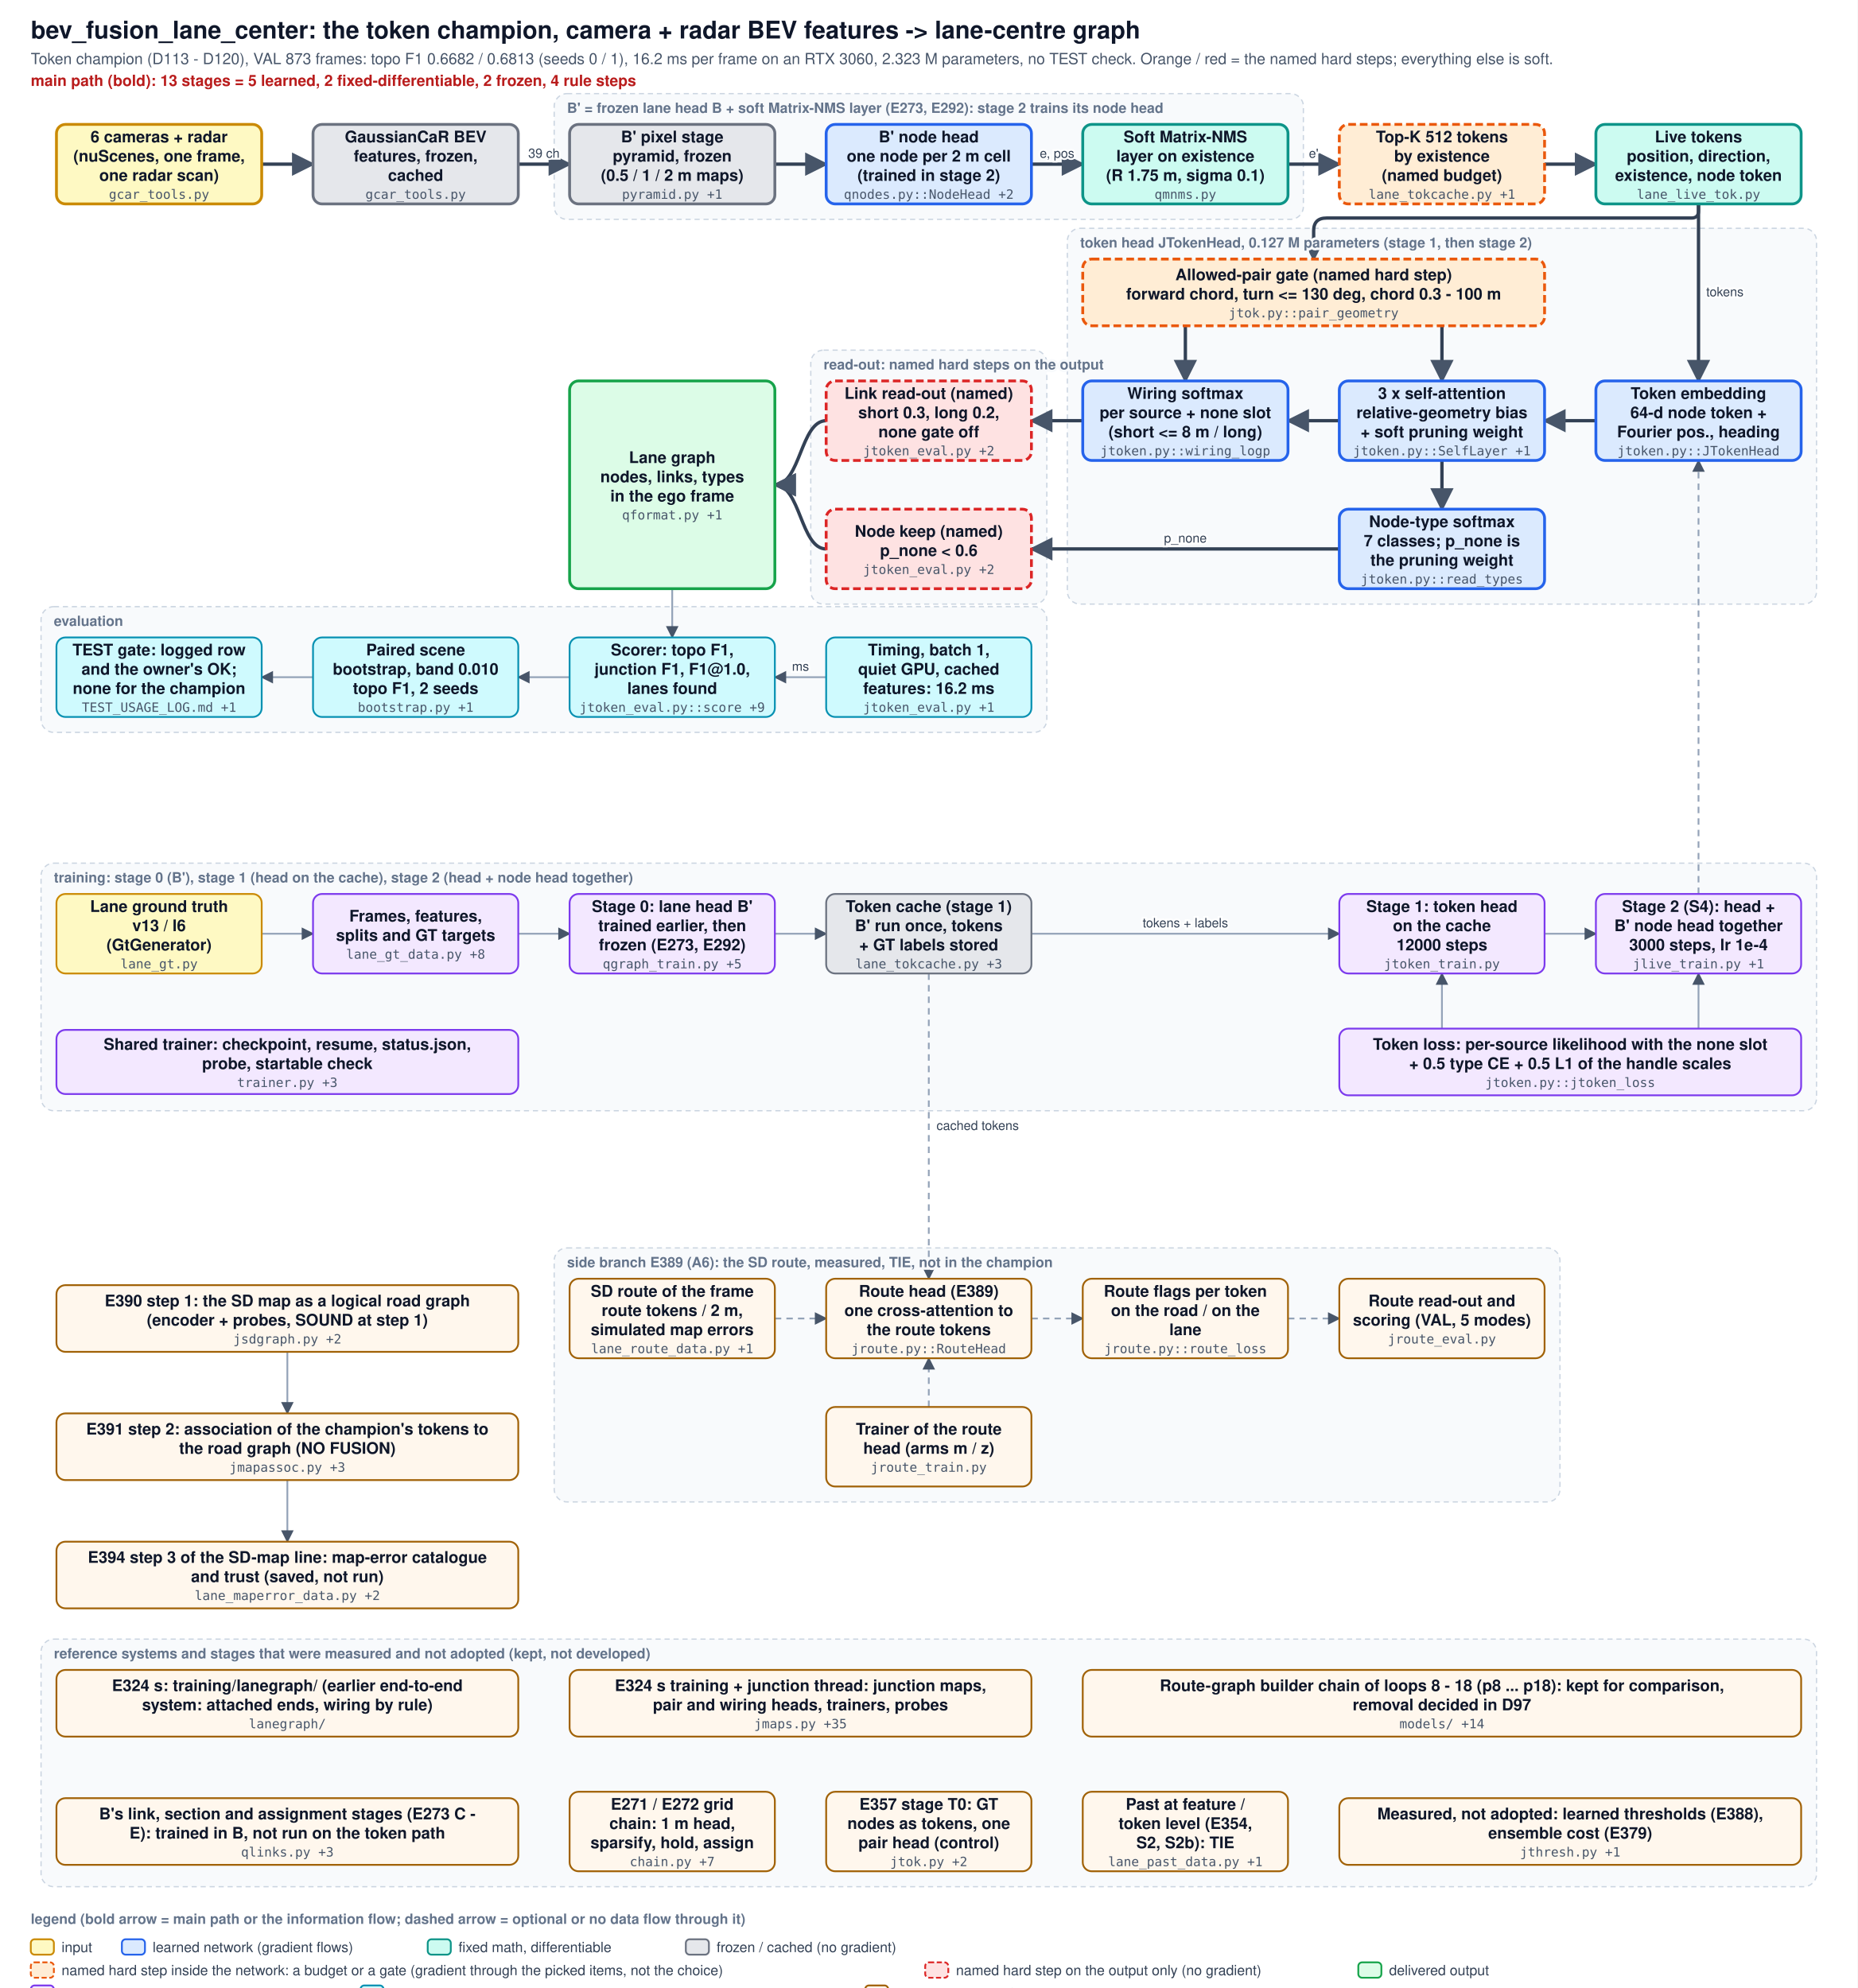
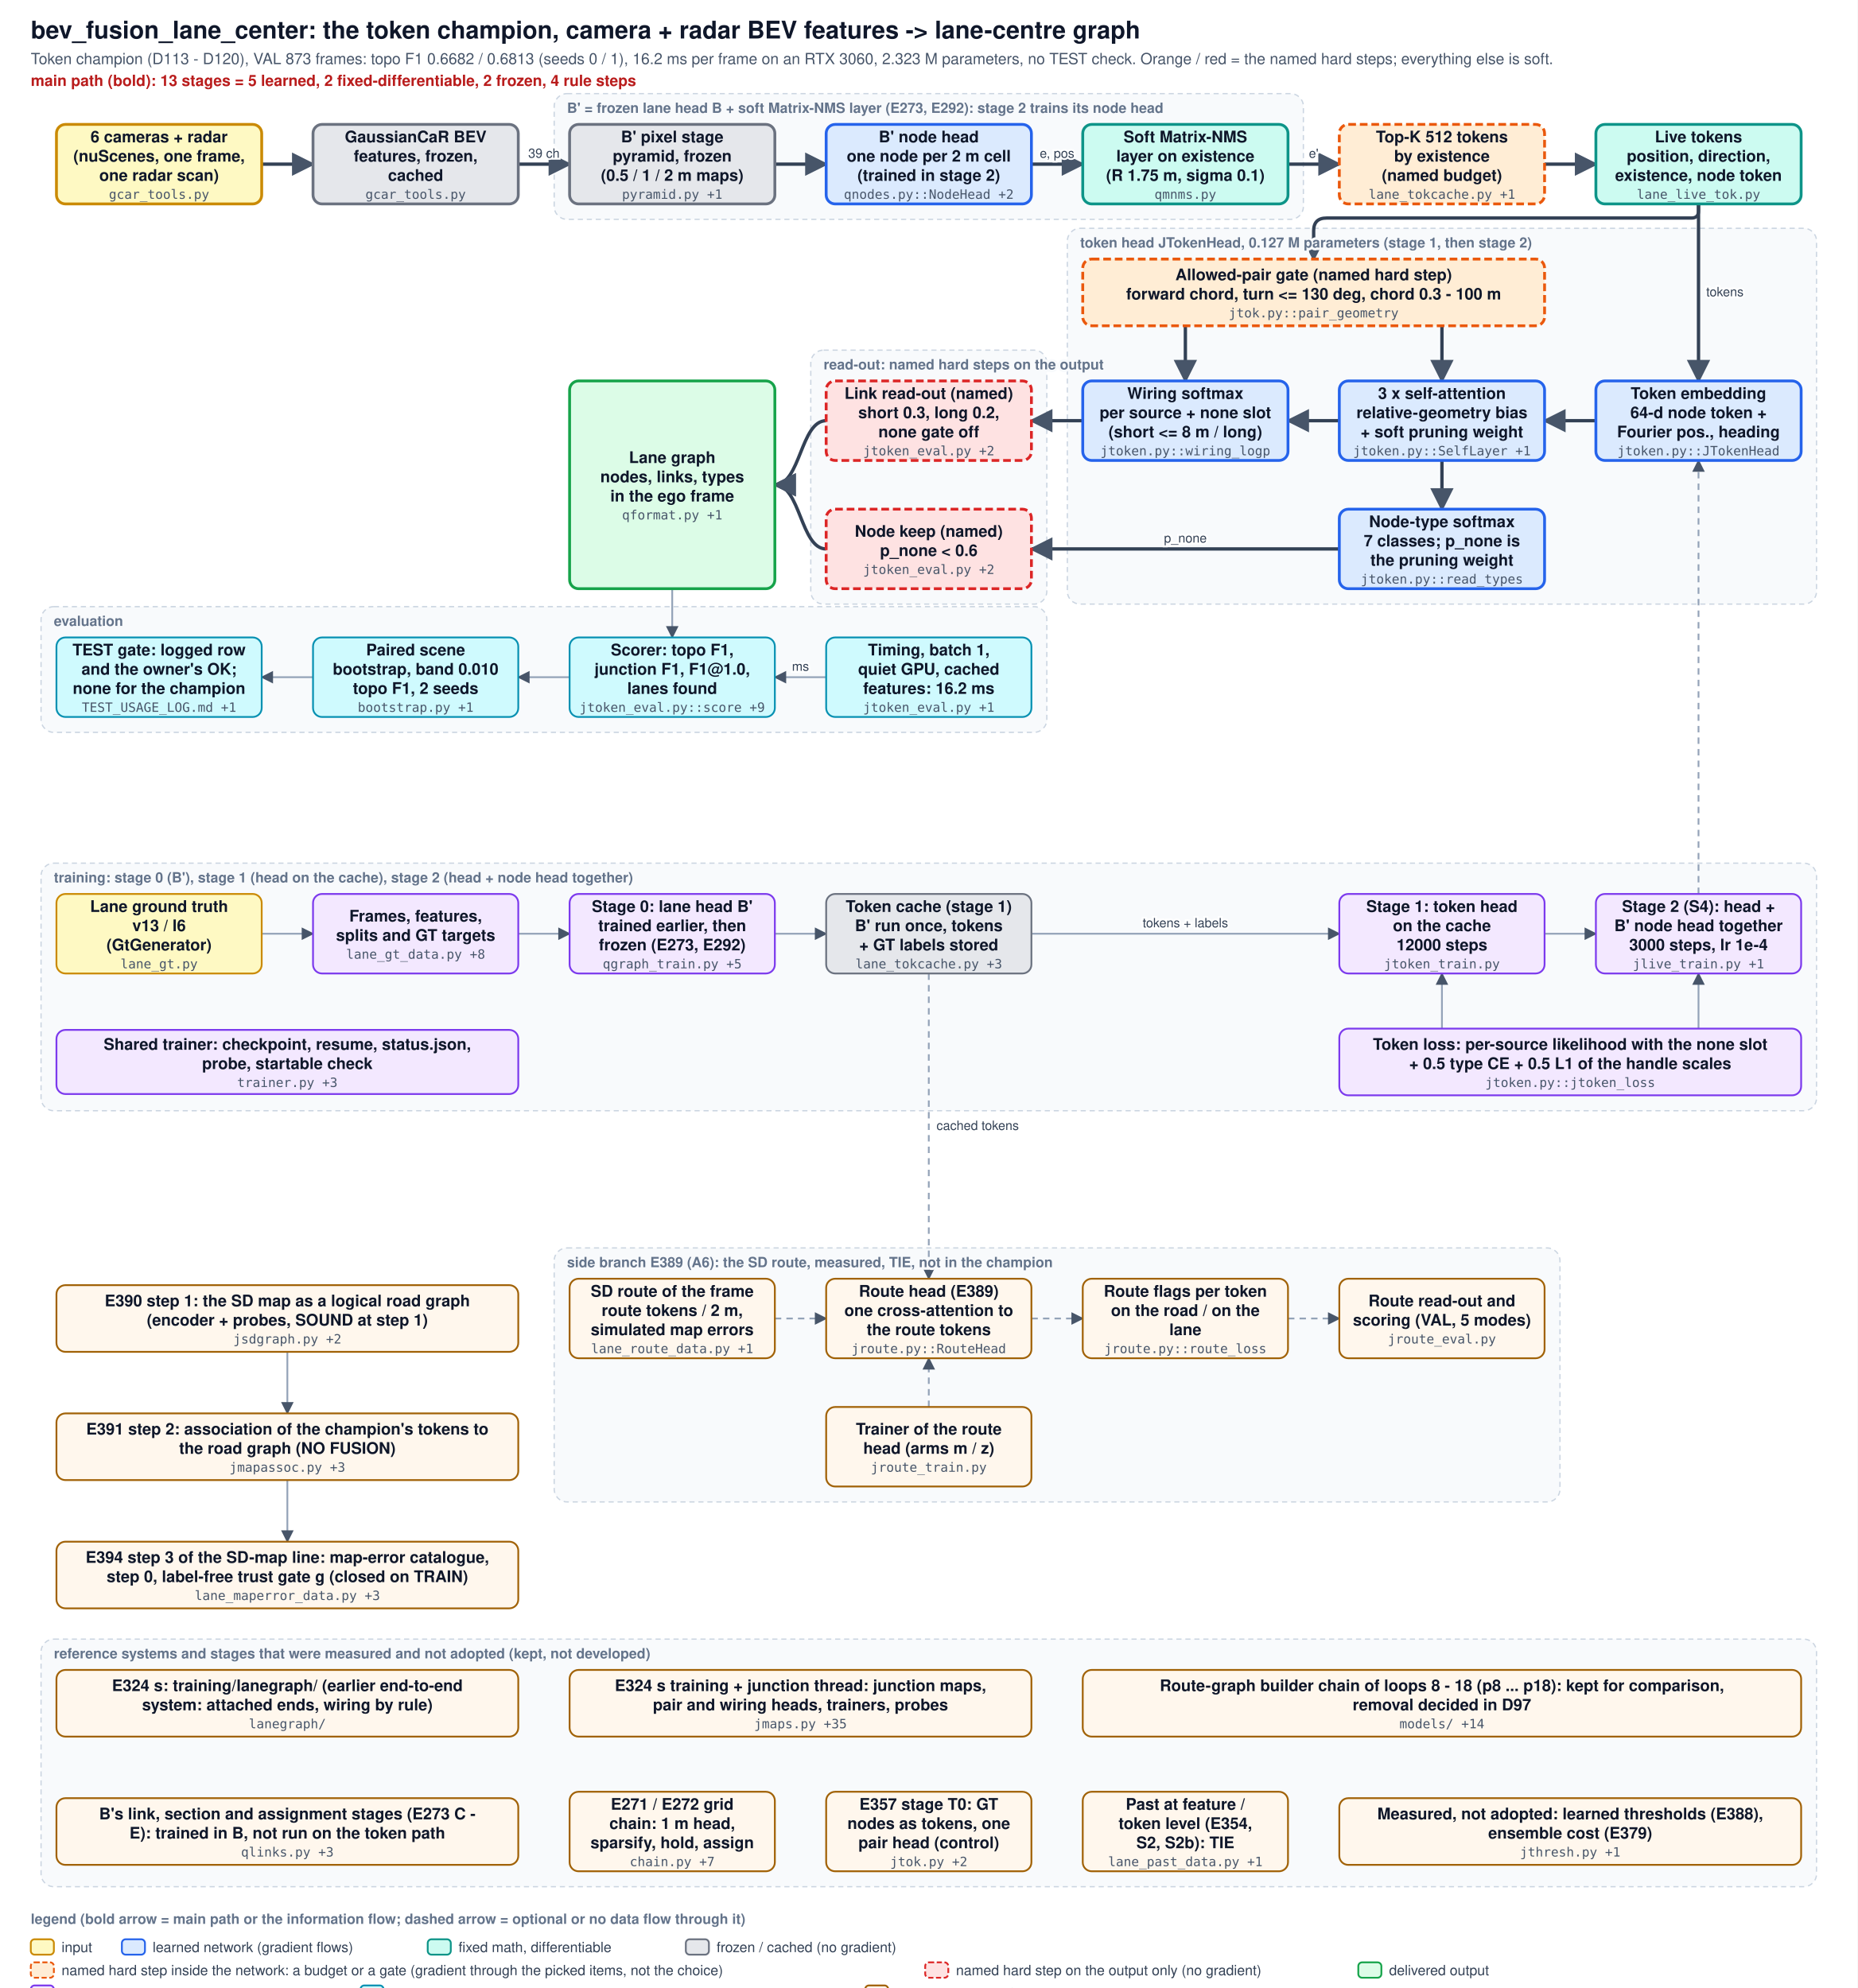
<svg xmlns="http://www.w3.org/2000/svg" viewBox="0 0 1448 1550" width="1448" height="1550" font-family="Segoe UI, Helvetica, Arial, sans-serif">
  <defs>
    <marker id="ah" viewBox="0 0 10 10" refX="9" refY="5" markerWidth="7" markerHeight="7" orient="auto-start-reverse">
      <path d="M0,0 L10,5 L0,10 z" fill="#475569" />
    </marker>
  </defs>
  <rect width="1448" height="1550" fill="#ffffff" />
  <text x="24" y="30" font-size="19" font-weight="700" fill="#0f172a">bev_fusion_lane_center: the token champion, camera + radar BEV features -&gt; lane-centre graph</text>
  <text x="24" y="50" font-size="12" fill="#475569">Token champion (D113 - D120), VAL 873 frames: topo F1 0.6682 / 0.6813 (seeds 0 / 1), 16.2 ms per frame on an RTX 3060, 2.323 M parameters, no TEST check. Orange / red = the named hard steps; everything else is soft.</text>
  <text x="24" y="67" font-size="12" font-weight="600" fill="#b91c1c">main path (bold): 13 stages = 5 learned, 2 fixed-differentiable, 2 frozen, 4 rule steps</text>
  <rect x="432.0" y="73.0" width="584.0" height="98.0" rx="10" fill="#f8fafc" stroke="#cbd5e1" stroke-dasharray="4 3" />
  <rect x="832.0" y="178.0" width="584.0" height="293.0" rx="10" fill="#f8fafc" stroke="#cbd5e1" stroke-dasharray="4 3" />
  <rect x="632.0" y="273.0" width="184.0" height="198.0" rx="10" fill="#f8fafc" stroke="#cbd5e1" stroke-dasharray="4 3" />
  <rect x="32.0" y="473.0" width="784.0" height="98.0" rx="10" fill="#f8fafc" stroke="#cbd5e1" stroke-dasharray="4 3" />
  <rect x="32.0" y="673.0" width="1384.0" height="193.0" rx="10" fill="#f8fafc" stroke="#cbd5e1" stroke-dasharray="4 3" />
  <rect x="432.0" y="973.0" width="784.0" height="198.0" rx="10" fill="#f8fafc" stroke="#cbd5e1" stroke-dasharray="4 3" />
  <rect x="32.0" y="1278.0" width="1384.0" height="193.0" rx="10" fill="#f8fafc" stroke="#cbd5e1" stroke-dasharray="4 3" />
  <path d="M204.0,128.0 C224.0,128.0 224.0,128.0 244.0,128.0" fill="none" stroke="#334155" stroke-width="2.6" marker-end="url(#ah)" />
  <path d="M404.0,128.0 C424.0,128.0 424.0,128.0 444.0,128.0" fill="none" stroke="#334155" stroke-width="2.6" marker-end="url(#ah)" />
  <path d="M604.0,128.0 C624.0,128.0 624.0,128.0 644.0,128.0" fill="none" stroke="#334155" stroke-width="2.6" marker-end="url(#ah)" />
  <path d="M804.0,128.0 C824.0,128.0 824.0,128.0 844.0,128.0" fill="none" stroke="#334155" stroke-width="2.6" marker-end="url(#ah)" />
  <path d="M1004.0,128.0 C1024.0,128.0 1024.0,128.0 1044.0,128.0" fill="none" stroke="#334155" stroke-width="2.6" marker-end="url(#ah)" />
  <path d="M1204.0,128.0 C1224.0,128.0 1224.0,128.0 1244.0,128.0" fill="none" stroke="#334155" stroke-width="2.6" marker-end="url(#ah)" />
  <path d="M1324.0,159.0 C1324.0,228.0 1324.0,228.0 1324.0,297.0" fill="none" stroke="#334155" stroke-width="2.6" marker-end="url(#ah)" />
  <path d="M1324.0,159.0 L1324.0,164.5 Q1324.0,170.0 1318.5,170.0 L1034.0,170.0 Q1024.0,170.0 1024.0,180.0 L1024.0,202.0" fill="none" stroke="#334155" stroke-width="2.6" marker-end="url(#ah)" />
  <path d="M1244.0,328.0 C1224.0,328.0 1224.0,328.0 1204.0,328.0" fill="none" stroke="#334155" stroke-width="2.6" marker-end="url(#ah)" />
  <path d="M1124.0,254.0 C1124.0,275.5 1124.0,275.5 1124.0,297.0" fill="none" stroke="#334155" stroke-width="2.6" marker-end="url(#ah)" />
  <path d="M924.0,254.0 C924.0,275.5 924.0,275.5 924.0,297.0" fill="none" stroke="#334155" stroke-width="2.6" marker-end="url(#ah)" />
  <path d="M1044.0,328.0 C1024.0,328.0 1024.0,328.0 1004.0,328.0" fill="none" stroke="#334155" stroke-width="2.6" marker-end="url(#ah)" />
  <path d="M1124.0,359.0 C1124.0,378.0 1124.0,378.0 1124.0,397.0" fill="none" stroke="#334155" stroke-width="2.6" marker-end="url(#ah)" />
  <path d="M844.0,328.0 C824.0,328.0 824.0,328.0 804.0,328.0" fill="none" stroke="#334155" stroke-width="2.6" marker-end="url(#ah)" />
  <path d="M1044.0,428.0 C924.0,428.0 924.0,428.0 804.0,428.0" fill="none" stroke="#334155" stroke-width="2.6" marker-end="url(#ah)" />
  <path d="M644.0,328.0 C624.0,328.0 624.0,378.0 604.0,378.0" fill="none" stroke="#334155" stroke-width="2.6" marker-end="url(#ah)" />
  <path d="M644.0,428.0 C624.0,428.0 624.0,378.0 604.0,378.0" fill="none" stroke="#334155" stroke-width="2.6" marker-end="url(#ah)" />
  <path d="M524.0,459.0 C524.0,478.0 524.0,478.0 524.0,497.0" fill="none" stroke="#94a3b8" stroke-width="1.4" marker-end="url(#ah)" />
  <path d="M444.0,528.0 C424.0,528.0 424.0,528.0 404.0,528.0" fill="none" stroke="#94a3b8" stroke-width="1.4" marker-end="url(#ah)" />
  <path d="M244.0,528.0 C224.0,528.0 224.0,528.0 204.0,528.0" fill="none" stroke="#94a3b8" stroke-width="1.4" marker-end="url(#ah)" />
  <path d="M644.0,528.0 C624.0,528.0 624.0,528.0 604.0,528.0" fill="none" stroke="#94a3b8" stroke-width="1.4" marker-end="url(#ah)" />
  <path d="M204.0,728.0 C224.0,728.0 224.0,728.0 244.0,728.0" fill="none" stroke="#94a3b8" stroke-width="1.4" marker-end="url(#ah)" />
  <path d="M404.0,728.0 C424.0,728.0 424.0,728.0 444.0,728.0" fill="none" stroke="#94a3b8" stroke-width="1.4" marker-end="url(#ah)" />
  <path d="M604.0,728.0 C624.0,728.0 624.0,728.0 644.0,728.0" fill="none" stroke="#94a3b8" stroke-width="1.4" marker-end="url(#ah)" />
  <path d="M804.0,728.0 C924.0,728.0 924.0,728.0 1044.0,728.0" fill="none" stroke="#94a3b8" stroke-width="1.4" marker-end="url(#ah)" />
  <path d="M1204.0,728.0 C1224.0,728.0 1224.0,728.0 1244.0,728.0" fill="none" stroke="#94a3b8" stroke-width="1.4" marker-end="url(#ah)" />
  <path d="M1124.0,802.0 C1124.0,780.5 1124.0,780.5 1124.0,759.0" fill="none" stroke="#94a3b8" stroke-width="1.4" marker-end="url(#ah)" />
  <path d="M1324.0,802.0 C1324.0,780.5 1324.0,780.5 1324.0,759.0" fill="none" stroke="#94a3b8" stroke-width="1.4" marker-end="url(#ah)" />
  <path d="M1324.0,697.0 C1324.0,528.0 1324.0,528.0 1324.0,359.0" fill="none" stroke="#94a3b8" stroke-width="1.4" stroke-dasharray="5 4" marker-end="url(#ah)" />
  <path d="M724.0,759.0 C724.0,878.0 724.0,878.0 724.0,997.0" fill="none" stroke="#94a3b8" stroke-width="1.4" stroke-dasharray="5 4" marker-end="url(#ah)" />
  <path d="M604.0,1028.0 C624.0,1028.0 624.0,1028.0 644.0,1028.0" fill="none" stroke="#94a3b8" stroke-width="1.4" stroke-dasharray="5 4" marker-end="url(#ah)" />
  <path d="M804.0,1028.0 C824.0,1028.0 824.0,1028.0 844.0,1028.0" fill="none" stroke="#94a3b8" stroke-width="1.4" stroke-dasharray="5 4" marker-end="url(#ah)" />
  <path d="M1004.0,1028.0 C1024.0,1028.0 1024.0,1028.0 1044.0,1028.0" fill="none" stroke="#94a3b8" stroke-width="1.4" stroke-dasharray="5 4" marker-end="url(#ah)" />
  <path d="M724.0,1097.0 C724.0,1078.0 724.0,1078.0 724.0,1059.0" fill="none" stroke="#94a3b8" stroke-width="1.4" stroke-dasharray="5 4" marker-end="url(#ah)" />
  <path d="M224.0,1054.0 C224.0,1078.0 224.0,1078.0 224.0,1102.0" fill="none" stroke="#94a3b8" stroke-width="1.4" marker-end="url(#ah)" />
  <path d="M224.0,1154.0 C224.0,1178.0 224.0,1178.0 224.0,1202.0" fill="none" stroke="#94a3b8" stroke-width="1.4" marker-end="url(#ah)" />
  <g>
    <rect x="44" y="97.0" width="160" height="62" rx="7" fill="#fef9c3" stroke="#ca8a04" stroke-width="2.2" />
    <text x="124.0" y="111.0" font-size="12.5" font-weight="600" text-anchor="middle" fill="#0f172a">6 cameras + radar</text>
    <text x="124.0" y="126.0" font-size="12.5" font-weight="600" text-anchor="middle" fill="#0f172a">(nuScenes, one frame,</text>
    <text x="124.0" y="141.0" font-size="12.5" font-weight="600" text-anchor="middle" fill="#0f172a">one radar scan)</text>
    <text x="124.0" y="155.0" font-size="10" text-anchor="middle" fill="#475569" font-family="Consolas, Menlo, monospace">gcar_tools.py</text>
  </g>
  <g>
    <rect x="244" y="97.0" width="160" height="62" rx="7" fill="#e5e7eb" stroke="#6b7280" stroke-width="2.2" />
    <text x="324.0" y="111.0" font-size="12.5" font-weight="600" text-anchor="middle" fill="#0f172a">GaussianCaR BEV</text>
    <text x="324.0" y="126.0" font-size="12.5" font-weight="600" text-anchor="middle" fill="#0f172a">features, frozen,</text>
    <text x="324.0" y="141.0" font-size="12.5" font-weight="600" text-anchor="middle" fill="#0f172a">cached</text>
    <text x="324.0" y="155.0" font-size="10" text-anchor="middle" fill="#475569" font-family="Consolas, Menlo, monospace">gcar_tools.py</text>
  </g>
  <g>
    <rect x="444" y="97.0" width="160" height="62" rx="7" fill="#e5e7eb" stroke="#6b7280" stroke-width="2.2" />
    <text x="524.0" y="111.0" font-size="12.5" font-weight="600" text-anchor="middle" fill="#0f172a">B' pixel stage</text>
    <text x="524.0" y="126.0" font-size="12.5" font-weight="600" text-anchor="middle" fill="#0f172a">pyramid, frozen</text>
    <text x="524.0" y="141.0" font-size="12.5" font-weight="600" text-anchor="middle" fill="#0f172a">(0.5 / 1 / 2 m maps)</text>
    <text x="524.0" y="155.0" font-size="10" text-anchor="middle" fill="#475569" font-family="Consolas, Menlo, monospace">pyramid.py +1</text>
  </g>
  <g>
    <rect x="644" y="97.0" width="160" height="62" rx="7" fill="#dbeafe" stroke="#2563eb" stroke-width="2.2" />
    <text x="724.0" y="111.0" font-size="12.5" font-weight="600" text-anchor="middle" fill="#0f172a">B' node head</text>
    <text x="724.0" y="126.0" font-size="12.5" font-weight="600" text-anchor="middle" fill="#0f172a">one node per 2 m cell</text>
    <text x="724.0" y="141.0" font-size="12.5" font-weight="600" text-anchor="middle" fill="#0f172a">(trained in stage 2)</text>
    <text x="724.0" y="155.0" font-size="10" text-anchor="middle" fill="#475569" font-family="Consolas, Menlo, monospace">qnodes.py::NodeHead +2</text>
  </g>
  <g>
    <rect x="844" y="97.0" width="160" height="62" rx="7" fill="#ccfbf1" stroke="#0d9488" stroke-width="2.2" />
    <text x="924.0" y="111.0" font-size="12.5" font-weight="600" text-anchor="middle" fill="#0f172a">Soft Matrix-NMS</text>
    <text x="924.0" y="126.0" font-size="12.5" font-weight="600" text-anchor="middle" fill="#0f172a">layer on existence</text>
    <text x="924.0" y="141.0" font-size="12.5" font-weight="600" text-anchor="middle" fill="#0f172a">(R 1.75 m, sigma 0.1)</text>
    <text x="924.0" y="155.0" font-size="10" text-anchor="middle" fill="#475569" font-family="Consolas, Menlo, monospace">qmnms.py</text>
  </g>
  <g>
    <rect x="1044" y="97.0" width="160" height="62" rx="7" fill="#ffedd5" stroke="#ea580c" stroke-width="2.2" stroke-dasharray="6 3" />
    <text x="1124.0" y="111.0" font-size="12.5" font-weight="600" text-anchor="middle" fill="#0f172a">Top-K 512 tokens</text>
    <text x="1124.0" y="126.0" font-size="12.5" font-weight="600" text-anchor="middle" fill="#0f172a">by existence</text>
    <text x="1124.0" y="141.0" font-size="12.5" font-weight="600" text-anchor="middle" fill="#0f172a">(named budget)</text>
    <text x="1124.0" y="155.0" font-size="10" text-anchor="middle" fill="#475569" font-family="Consolas, Menlo, monospace">lane_tokcache.py +1</text>
  </g>
  <g>
    <rect x="1244" y="97.0" width="160" height="62" rx="7" fill="#ccfbf1" stroke="#0d9488" stroke-width="2.2" />
    <text x="1324.0" y="111.0" font-size="12.5" font-weight="600" text-anchor="middle" fill="#0f172a">Live tokens</text>
    <text x="1324.0" y="126.0" font-size="12.5" font-weight="600" text-anchor="middle" fill="#0f172a">position, direction,</text>
    <text x="1324.0" y="141.0" font-size="12.5" font-weight="600" text-anchor="middle" fill="#0f172a">existence, node token</text>
    <text x="1324.0" y="155.0" font-size="10" text-anchor="middle" fill="#475569" font-family="Consolas, Menlo, monospace">lane_live_tok.py</text>
  </g>
  <g>
    <rect x="844" y="202.0" width="360" height="52" rx="7" fill="#ffedd5" stroke="#ea580c" stroke-width="2.2" stroke-dasharray="6 3" />
    <text x="1024.0" y="218.5" font-size="12.5" font-weight="600" text-anchor="middle" fill="#0f172a">Allowed-pair gate (named hard step)</text>
    <text x="1024.0" y="233.5" font-size="12.5" font-weight="600" text-anchor="middle" fill="#0f172a">forward chord, turn &lt;= 130 deg, chord 0.3 - 100 m</text>
    <text x="1024.0" y="247.5" font-size="10" text-anchor="middle" fill="#475569" font-family="Consolas, Menlo, monospace">jtok.py::pair_geometry</text>
  </g>
  <g>
    <rect x="1244" y="297.0" width="160" height="62" rx="7" fill="#dbeafe" stroke="#2563eb" stroke-width="2.2" />
    <text x="1324.0" y="311.0" font-size="12.5" font-weight="600" text-anchor="middle" fill="#0f172a">Token embedding</text>
    <text x="1324.0" y="326.0" font-size="12.5" font-weight="600" text-anchor="middle" fill="#0f172a">64-d node token +</text>
    <text x="1324.0" y="341.0" font-size="12.5" font-weight="600" text-anchor="middle" fill="#0f172a">Fourier pos., heading</text>
    <text x="1324.0" y="355.0" font-size="10" text-anchor="middle" fill="#475569" font-family="Consolas, Menlo, monospace">jtoken.py::JTokenHead</text>
  </g>
  <g>
    <rect x="1044" y="297.0" width="160" height="62" rx="7" fill="#dbeafe" stroke="#2563eb" stroke-width="2.2" />
    <text x="1124.0" y="311.0" font-size="12.5" font-weight="600" text-anchor="middle" fill="#0f172a">3 x self-attention</text>
    <text x="1124.0" y="326.0" font-size="12.5" font-weight="600" text-anchor="middle" fill="#0f172a">relative-geometry bias</text>
    <text x="1124.0" y="341.0" font-size="12.5" font-weight="600" text-anchor="middle" fill="#0f172a">+ soft pruning weight</text>
    <text x="1124.0" y="355.0" font-size="10" text-anchor="middle" fill="#475569" font-family="Consolas, Menlo, monospace">jtoken.py::SelfLayer +1</text>
  </g>
  <g>
    <rect x="844" y="297.0" width="160" height="62" rx="7" fill="#dbeafe" stroke="#2563eb" stroke-width="2.2" />
    <text x="924.0" y="311.0" font-size="12.5" font-weight="600" text-anchor="middle" fill="#0f172a">Wiring softmax</text>
    <text x="924.0" y="326.0" font-size="12.5" font-weight="600" text-anchor="middle" fill="#0f172a">per source + none slot</text>
    <text x="924.0" y="341.0" font-size="12.5" font-weight="600" text-anchor="middle" fill="#0f172a">(short &lt;= 8 m / long)</text>
    <text x="924.0" y="355.0" font-size="10" text-anchor="middle" fill="#475569" font-family="Consolas, Menlo, monospace">jtoken.py::wiring_logp</text>
  </g>
  <g>
    <rect x="1044" y="397.0" width="160" height="62" rx="7" fill="#dbeafe" stroke="#2563eb" stroke-width="2.2" />
    <text x="1124.0" y="411.0" font-size="12.5" font-weight="600" text-anchor="middle" fill="#0f172a">Node-type softmax</text>
    <text x="1124.0" y="426.0" font-size="12.5" font-weight="600" text-anchor="middle" fill="#0f172a">7 classes; p_none is</text>
    <text x="1124.0" y="441.0" font-size="12.5" font-weight="600" text-anchor="middle" fill="#0f172a">the pruning weight</text>
    <text x="1124.0" y="455.0" font-size="10" text-anchor="middle" fill="#475569" font-family="Consolas, Menlo, monospace">jtoken.py::read_types</text>
  </g>
  <g>
    <rect x="644" y="297.0" width="160" height="62" rx="7" fill="#fee2e2" stroke="#dc2626" stroke-width="2.2" stroke-dasharray="6 3" />
    <text x="724.0" y="311.0" font-size="12.5" font-weight="600" text-anchor="middle" fill="#0f172a">Link read-out (named)</text>
    <text x="724.0" y="326.0" font-size="12.5" font-weight="600" text-anchor="middle" fill="#0f172a">short 0.3, long 0.2,</text>
    <text x="724.0" y="341.0" font-size="12.5" font-weight="600" text-anchor="middle" fill="#0f172a">none gate off</text>
    <text x="724.0" y="355.0" font-size="10" text-anchor="middle" fill="#475569" font-family="Consolas, Menlo, monospace">jtoken_eval.py +2</text>
  </g>
  <g>
    <rect x="644" y="397.0" width="160" height="62" rx="7" fill="#fee2e2" stroke="#dc2626" stroke-width="2.2" stroke-dasharray="6 3" />
    <text x="724.0" y="418.5" font-size="12.5" font-weight="600" text-anchor="middle" fill="#0f172a">Node keep (named)</text>
    <text x="724.0" y="433.5" font-size="12.5" font-weight="600" text-anchor="middle" fill="#0f172a">p_none &lt; 0.6</text>
    <text x="724.0" y="447.5" font-size="10" text-anchor="middle" fill="#475569" font-family="Consolas, Menlo, monospace">jtoken_eval.py +2</text>
  </g>
  <g>
    <rect x="444" y="297.0" width="160" height="162" rx="7" fill="#dcfce7" stroke="#16a34a" stroke-width="2.2" />
    <text x="524.0" y="361.0" font-size="12.5" font-weight="600" text-anchor="middle" fill="#0f172a">Lane graph</text>
    <text x="524.0" y="376.0" font-size="12.5" font-weight="600" text-anchor="middle" fill="#0f172a">nodes, links, types</text>
    <text x="524.0" y="391.0" font-size="12.5" font-weight="600" text-anchor="middle" fill="#0f172a">in the ego frame</text>
    <text x="524.0" y="405.0" font-size="10" text-anchor="middle" fill="#475569" font-family="Consolas, Menlo, monospace">qformat.py +1</text>
  </g>
  <g>
    <rect x="44" y="497.0" width="160" height="62" rx="7" fill="#cffafe" stroke="#0891b2" stroke-width="1.4" />
    <text x="124.0" y="511.0" font-size="12.5" font-weight="600" text-anchor="middle" fill="#0f172a">TEST gate: logged row</text>
    <text x="124.0" y="526.0" font-size="12.5" font-weight="600" text-anchor="middle" fill="#0f172a">and the owner's OK;</text>
    <text x="124.0" y="541.0" font-size="12.5" font-weight="600" text-anchor="middle" fill="#0f172a">none for the champion</text>
    <text x="124.0" y="555.0" font-size="10" text-anchor="middle" fill="#475569" font-family="Consolas, Menlo, monospace">TEST_USAGE_LOG.md +1</text>
  </g>
  <g>
    <rect x="244" y="497.0" width="160" height="62" rx="7" fill="#cffafe" stroke="#0891b2" stroke-width="1.4" />
    <text x="324.0" y="511.0" font-size="12.5" font-weight="600" text-anchor="middle" fill="#0f172a">Paired scene</text>
    <text x="324.0" y="526.0" font-size="12.5" font-weight="600" text-anchor="middle" fill="#0f172a">bootstrap, band 0.010</text>
    <text x="324.0" y="541.0" font-size="12.5" font-weight="600" text-anchor="middle" fill="#0f172a">topo F1, 2 seeds</text>
    <text x="324.0" y="555.0" font-size="10" text-anchor="middle" fill="#475569" font-family="Consolas, Menlo, monospace">bootstrap.py +1</text>
  </g>
  <g>
    <rect x="444" y="497.0" width="160" height="62" rx="7" fill="#cffafe" stroke="#0891b2" stroke-width="1.4" />
    <text x="524.0" y="511.0" font-size="12.5" font-weight="600" text-anchor="middle" fill="#0f172a">Scorer: topo F1,</text>
    <text x="524.0" y="526.0" font-size="12.5" font-weight="600" text-anchor="middle" fill="#0f172a">junction F1, F1@1.0,</text>
    <text x="524.0" y="541.0" font-size="12.5" font-weight="600" text-anchor="middle" fill="#0f172a">lanes found</text>
    <text x="524.0" y="555.0" font-size="10" text-anchor="middle" fill="#475569" font-family="Consolas, Menlo, monospace">jtoken_eval.py::score +9</text>
  </g>
  <g>
    <rect x="644" y="497.0" width="160" height="62" rx="7" fill="#cffafe" stroke="#0891b2" stroke-width="1.4" />
    <text x="724.0" y="511.0" font-size="12.5" font-weight="600" text-anchor="middle" fill="#0f172a">Timing, batch 1,</text>
    <text x="724.0" y="526.0" font-size="12.5" font-weight="600" text-anchor="middle" fill="#0f172a">quiet GPU, cached</text>
    <text x="724.0" y="541.0" font-size="12.5" font-weight="600" text-anchor="middle" fill="#0f172a">features: 16.2 ms</text>
    <text x="724.0" y="555.0" font-size="10" text-anchor="middle" fill="#475569" font-family="Consolas, Menlo, monospace">jtoken_eval.py +1</text>
  </g>
  <g>
    <rect x="44" y="697.0" width="160" height="62" rx="7" fill="#fef9c3" stroke="#ca8a04" stroke-width="1.4" />
    <text x="124.0" y="711.0" font-size="12.5" font-weight="600" text-anchor="middle" fill="#0f172a">Lane ground truth</text>
    <text x="124.0" y="726.0" font-size="12.5" font-weight="600" text-anchor="middle" fill="#0f172a">v13 / l6</text>
    <text x="124.0" y="741.0" font-size="12.5" font-weight="600" text-anchor="middle" fill="#0f172a">(GtGenerator)</text>
    <text x="124.0" y="755.0" font-size="10" text-anchor="middle" fill="#475569" font-family="Consolas, Menlo, monospace">lane_gt.py</text>
  </g>
  <g>
    <rect x="244" y="697.0" width="160" height="62" rx="7" fill="#f3e8ff" stroke="#7c3aed" stroke-width="1.4" />
    <text x="324.0" y="718.5" font-size="12.5" font-weight="600" text-anchor="middle" fill="#0f172a">Frames, features,</text>
    <text x="324.0" y="733.5" font-size="12.5" font-weight="600" text-anchor="middle" fill="#0f172a">splits and GT targets</text>
    <text x="324.0" y="747.5" font-size="10" text-anchor="middle" fill="#475569" font-family="Consolas, Menlo, monospace">lane_gt_data.py +8</text>
  </g>
  <g>
    <rect x="444" y="697.0" width="160" height="62" rx="7" fill="#f3e8ff" stroke="#7c3aed" stroke-width="1.4" />
    <text x="524.0" y="711.0" font-size="12.5" font-weight="600" text-anchor="middle" fill="#0f172a">Stage 0: lane head B'</text>
    <text x="524.0" y="726.0" font-size="12.5" font-weight="600" text-anchor="middle" fill="#0f172a">trained earlier, then</text>
    <text x="524.0" y="741.0" font-size="12.5" font-weight="600" text-anchor="middle" fill="#0f172a">frozen (E273, E292)</text>
    <text x="524.0" y="755.0" font-size="10" text-anchor="middle" fill="#475569" font-family="Consolas, Menlo, monospace">qgraph_train.py +5</text>
  </g>
  <g>
    <rect x="644" y="697.0" width="160" height="62" rx="7" fill="#e5e7eb" stroke="#6b7280" stroke-width="1.4" />
    <text x="724.0" y="711.0" font-size="12.5" font-weight="600" text-anchor="middle" fill="#0f172a">Token cache (stage 1)</text>
    <text x="724.0" y="726.0" font-size="12.5" font-weight="600" text-anchor="middle" fill="#0f172a">B' run once, tokens</text>
    <text x="724.0" y="741.0" font-size="12.5" font-weight="600" text-anchor="middle" fill="#0f172a">+ GT labels stored</text>
    <text x="724.0" y="755.0" font-size="10" text-anchor="middle" fill="#475569" font-family="Consolas, Menlo, monospace">lane_tokcache.py +3</text>
  </g>
  <g>
    <rect x="1044" y="697.0" width="160" height="62" rx="7" fill="#f3e8ff" stroke="#7c3aed" stroke-width="1.4" />
    <text x="1124.0" y="711.0" font-size="12.5" font-weight="600" text-anchor="middle" fill="#0f172a">Stage 1: token head</text>
    <text x="1124.0" y="726.0" font-size="12.5" font-weight="600" text-anchor="middle" fill="#0f172a">on the cache</text>
    <text x="1124.0" y="741.0" font-size="12.5" font-weight="600" text-anchor="middle" fill="#0f172a">12000 steps</text>
    <text x="1124.0" y="755.0" font-size="10" text-anchor="middle" fill="#475569" font-family="Consolas, Menlo, monospace">jtoken_train.py</text>
  </g>
  <g>
    <rect x="1244" y="697.0" width="160" height="62" rx="7" fill="#f3e8ff" stroke="#7c3aed" stroke-width="1.4" />
    <text x="1324.0" y="711.0" font-size="12.5" font-weight="600" text-anchor="middle" fill="#0f172a">Stage 2 (S4): head +</text>
    <text x="1324.0" y="726.0" font-size="12.5" font-weight="600" text-anchor="middle" fill="#0f172a">B' node head together</text>
    <text x="1324.0" y="741.0" font-size="12.5" font-weight="600" text-anchor="middle" fill="#0f172a">3000 steps, lr 1e-4</text>
    <text x="1324.0" y="755.0" font-size="10" text-anchor="middle" fill="#475569" font-family="Consolas, Menlo, monospace">jlive_train.py +1</text>
  </g>
  <g>
    <rect x="44" y="803.0" width="360" height="50" rx="7" fill="#f3e8ff" stroke="#7c3aed" stroke-width="1.4" />
    <text x="224.0" y="818.5" font-size="12.5" font-weight="600" text-anchor="middle" fill="#0f172a">Shared trainer: checkpoint, resume, status.json,</text>
    <text x="224.0" y="833.5" font-size="12.5" font-weight="600" text-anchor="middle" fill="#0f172a">probe, startable check</text>
    <text x="224.0" y="847.5" font-size="10" text-anchor="middle" fill="#475569" font-family="Consolas, Menlo, monospace">trainer.py +3</text>
  </g>
  <g>
    <rect x="1044" y="802.0" width="360" height="52" rx="7" fill="#f3e8ff" stroke="#7c3aed" stroke-width="1.4" />
    <text x="1224.0" y="818.5" font-size="12.5" font-weight="600" text-anchor="middle" fill="#0f172a">Token loss: per-source likelihood with the none slot</text>
    <text x="1224.0" y="833.5" font-size="12.5" font-weight="600" text-anchor="middle" fill="#0f172a">+ 0.5 type CE + 0.5 L1 of the handle scales</text>
    <text x="1224.0" y="847.5" font-size="10" text-anchor="middle" fill="#475569" font-family="Consolas, Menlo, monospace">jtoken.py::jtoken_loss</text>
  </g>
  <g>
    <rect x="444" y="997.0" width="160" height="62" rx="7" fill="#fff7ed" stroke="#a16207" stroke-width="1.4" />
    <text x="524.0" y="1011.0" font-size="12.5" font-weight="600" text-anchor="middle" fill="#0f172a">SD route of the frame</text>
    <text x="524.0" y="1026.0" font-size="12.5" font-weight="600" text-anchor="middle" fill="#0f172a">route tokens / 2 m,</text>
    <text x="524.0" y="1041.0" font-size="12.5" font-weight="600" text-anchor="middle" fill="#0f172a">simulated map errors</text>
    <text x="524.0" y="1055.0" font-size="10" text-anchor="middle" fill="#475569" font-family="Consolas, Menlo, monospace">lane_route_data.py +1</text>
  </g>
  <g>
    <rect x="644" y="997.0" width="160" height="62" rx="7" fill="#fff7ed" stroke="#a16207" stroke-width="1.4" />
    <text x="724.0" y="1011.0" font-size="12.5" font-weight="600" text-anchor="middle" fill="#0f172a">Route head (E389)</text>
    <text x="724.0" y="1026.0" font-size="12.5" font-weight="600" text-anchor="middle" fill="#0f172a">one cross-attention to</text>
    <text x="724.0" y="1041.0" font-size="12.5" font-weight="600" text-anchor="middle" fill="#0f172a">the route tokens</text>
    <text x="724.0" y="1055.0" font-size="10" text-anchor="middle" fill="#475569" font-family="Consolas, Menlo, monospace">jroute.py::RouteHead</text>
  </g>
  <g>
    <rect x="844" y="997.0" width="160" height="62" rx="7" fill="#fff7ed" stroke="#a16207" stroke-width="1.4" />
    <text x="924.0" y="1011.0" font-size="12.5" font-weight="600" text-anchor="middle" fill="#0f172a">Route flags per token</text>
    <text x="924.0" y="1026.0" font-size="12.5" font-weight="600" text-anchor="middle" fill="#0f172a">on the road / on the</text>
    <text x="924.0" y="1041.0" font-size="12.5" font-weight="600" text-anchor="middle" fill="#0f172a">lane</text>
    <text x="924.0" y="1055.0" font-size="10" text-anchor="middle" fill="#475569" font-family="Consolas, Menlo, monospace">jroute.py::route_loss</text>
  </g>
  <g>
    <rect x="1044" y="997.0" width="160" height="62" rx="7" fill="#fff7ed" stroke="#a16207" stroke-width="1.4" />
    <text x="1124.0" y="1018.5" font-size="12.5" font-weight="600" text-anchor="middle" fill="#0f172a">Route read-out and</text>
    <text x="1124.0" y="1033.5" font-size="12.5" font-weight="600" text-anchor="middle" fill="#0f172a">scoring (VAL, 5 modes)</text>
    <text x="1124.0" y="1047.5" font-size="10" text-anchor="middle" fill="#475569" font-family="Consolas, Menlo, monospace">jroute_eval.py</text>
  </g>
  <g>
    <rect x="644" y="1097.0" width="160" height="62" rx="7" fill="#fff7ed" stroke="#a16207" stroke-width="1.4" />
    <text x="724.0" y="1118.5" font-size="12.5" font-weight="600" text-anchor="middle" fill="#0f172a">Trainer of the route</text>
    <text x="724.0" y="1133.5" font-size="12.5" font-weight="600" text-anchor="middle" fill="#0f172a">head (arms m / z)</text>
    <text x="724.0" y="1147.5" font-size="10" text-anchor="middle" fill="#475569" font-family="Consolas, Menlo, monospace">jroute_train.py</text>
  </g>
  <g>
    <rect x="44" y="1002.0" width="360" height="52" rx="7" fill="#fff7ed" stroke="#a16207" stroke-width="1.4" />
    <text x="224.0" y="1018.5" font-size="12.5" font-weight="600" text-anchor="middle" fill="#0f172a">E390 step 1: the SD map as a logical road graph</text>
    <text x="224.0" y="1033.5" font-size="12.5" font-weight="600" text-anchor="middle" fill="#0f172a">(encoder + probes, SOUND at step 1)</text>
    <text x="224.0" y="1047.5" font-size="10" text-anchor="middle" fill="#475569" font-family="Consolas, Menlo, monospace">jsdgraph.py +2</text>
  </g>
  <g>
    <rect x="44" y="1302.0" width="360" height="52" rx="7" fill="#fff7ed" stroke="#a16207" stroke-width="1.4" />
    <text x="224.0" y="1318.5" font-size="12.5" font-weight="600" text-anchor="middle" fill="#0f172a">E324 s: training/lanegraph/ (earlier end-to-end</text>
    <text x="224.0" y="1333.5" font-size="12.5" font-weight="600" text-anchor="middle" fill="#0f172a">system: attached ends, wiring by rule)</text>
    <text x="224.0" y="1347.5" font-size="10" text-anchor="middle" fill="#475569" font-family="Consolas, Menlo, monospace">lanegraph/</text>
  </g>
  <g>
    <rect x="444" y="1302.0" width="360" height="52" rx="7" fill="#fff7ed" stroke="#a16207" stroke-width="1.4" />
    <text x="624.0" y="1318.5" font-size="12.5" font-weight="600" text-anchor="middle" fill="#0f172a">E324 s training + junction thread: junction maps,</text>
    <text x="624.0" y="1333.5" font-size="12.5" font-weight="600" text-anchor="middle" fill="#0f172a">pair and wiring heads, trainers, probes</text>
    <text x="624.0" y="1347.5" font-size="10" text-anchor="middle" fill="#475569" font-family="Consolas, Menlo, monospace">jmaps.py +35</text>
  </g>
  <g>
    <rect x="844" y="1302.0" width="560" height="52" rx="7" fill="#fff7ed" stroke="#a16207" stroke-width="1.4" />
    <text x="1124.0" y="1318.5" font-size="12.5" font-weight="600" text-anchor="middle" fill="#0f172a">Route-graph builder chain of loops 8 - 18 (p8 ... p18): kept for comparison,</text>
    <text x="1124.0" y="1333.5" font-size="12.5" font-weight="600" text-anchor="middle" fill="#0f172a">removal decided in D97</text>
    <text x="1124.0" y="1347.5" font-size="10" text-anchor="middle" fill="#475569" font-family="Consolas, Menlo, monospace">models/ +14</text>
  </g>
  <g>
    <rect x="44" y="1402.0" width="360" height="52" rx="7" fill="#fff7ed" stroke="#a16207" stroke-width="1.4" />
    <text x="224.0" y="1418.5" font-size="12.5" font-weight="600" text-anchor="middle" fill="#0f172a">B's link, section and assignment stages (E273 C -</text>
    <text x="224.0" y="1433.5" font-size="12.5" font-weight="600" text-anchor="middle" fill="#0f172a">E): trained in B, not run on the token path</text>
    <text x="224.0" y="1447.5" font-size="10" text-anchor="middle" fill="#475569" font-family="Consolas, Menlo, monospace">qlinks.py +3</text>
  </g>
  <g>
    <rect x="444" y="1397.0" width="160" height="62" rx="7" fill="#fff7ed" stroke="#a16207" stroke-width="1.4" />
    <text x="524.0" y="1411.0" font-size="12.5" font-weight="600" text-anchor="middle" fill="#0f172a">E271 / E272 grid</text>
    <text x="524.0" y="1426.0" font-size="12.5" font-weight="600" text-anchor="middle" fill="#0f172a">chain: 1 m head,</text>
    <text x="524.0" y="1441.0" font-size="12.5" font-weight="600" text-anchor="middle" fill="#0f172a">sparsify, hold, assign</text>
    <text x="524.0" y="1455.0" font-size="10" text-anchor="middle" fill="#475569" font-family="Consolas, Menlo, monospace">chain.py +7</text>
  </g>
  <g>
    <rect x="644" y="1397.0" width="160" height="62" rx="7" fill="#fff7ed" stroke="#a16207" stroke-width="1.4" />
    <text x="724.0" y="1411.0" font-size="12.5" font-weight="600" text-anchor="middle" fill="#0f172a">E357 stage T0: GT</text>
    <text x="724.0" y="1426.0" font-size="12.5" font-weight="600" text-anchor="middle" fill="#0f172a">nodes as tokens, one</text>
    <text x="724.0" y="1441.0" font-size="12.5" font-weight="600" text-anchor="middle" fill="#0f172a">pair head (control)</text>
    <text x="724.0" y="1455.0" font-size="10" text-anchor="middle" fill="#475569" font-family="Consolas, Menlo, monospace">jtok.py +2</text>
  </g>
  <g>
    <rect x="844" y="1397.0" width="160" height="62" rx="7" fill="#fff7ed" stroke="#a16207" stroke-width="1.4" />
    <text x="924.0" y="1411.0" font-size="12.5" font-weight="600" text-anchor="middle" fill="#0f172a">Past at feature /</text>
    <text x="924.0" y="1426.0" font-size="12.5" font-weight="600" text-anchor="middle" fill="#0f172a">token level (E354,</text>
    <text x="924.0" y="1441.0" font-size="12.5" font-weight="600" text-anchor="middle" fill="#0f172a">S2, S2b): TIE</text>
    <text x="924.0" y="1455.0" font-size="10" text-anchor="middle" fill="#475569" font-family="Consolas, Menlo, monospace">lane_past_data.py +1</text>
  </g>
  <g>
    <rect x="1044" y="1402.0" width="360" height="52" rx="7" fill="#fff7ed" stroke="#a16207" stroke-width="1.4" />
    <text x="1224.0" y="1418.5" font-size="12.5" font-weight="600" text-anchor="middle" fill="#0f172a">Measured, not adopted: learned thresholds (E388),</text>
    <text x="1224.0" y="1433.5" font-size="12.5" font-weight="600" text-anchor="middle" fill="#0f172a">ensemble cost (E379)</text>
    <text x="1224.0" y="1447.5" font-size="10" text-anchor="middle" fill="#475569" font-family="Consolas, Menlo, monospace">jthresh.py +1</text>
  </g>
  <g>
    <rect x="44" y="1102.0" width="360" height="52" rx="7" fill="#fff7ed" stroke="#a16207" stroke-width="1.4" />
    <text x="224.0" y="1118.5" font-size="12.5" font-weight="600" text-anchor="middle" fill="#0f172a">E391 step 2: association of the champion's tokens to</text>
    <text x="224.0" y="1133.5" font-size="12.5" font-weight="600" text-anchor="middle" fill="#0f172a">the road graph (NO FUSION)</text>
    <text x="224.0" y="1147.5" font-size="10" text-anchor="middle" fill="#475569" font-family="Consolas, Menlo, monospace">jmapassoc.py +3</text>
  </g>
  <g>
    <rect x="44" y="1202.0" width="360" height="52" rx="7" fill="#fff7ed" stroke="#a16207" stroke-width="1.4" />
-     <text x="224.0" y="1218.5" font-size="12.5" font-weight="600" text-anchor="middle" fill="#0f172a">E394 step 3 of the SD-map line: map-error catalogue</text>
-     <text x="224.0" y="1233.5" font-size="12.5" font-weight="600" text-anchor="middle" fill="#0f172a">and trust (saved, not run)</text>
-     <text x="224.0" y="1247.5" font-size="10" text-anchor="middle" fill="#475569" font-family="Consolas, Menlo, monospace">lane_maperror_data.py +2</text>
+     <text x="224.0" y="1218.5" font-size="12.5" font-weight="600" text-anchor="middle" fill="#0f172a">E394 step 3 of the SD-map line: map-error catalogue,</text>
+     <text x="224.0" y="1233.5" font-size="12.5" font-weight="600" text-anchor="middle" fill="#0f172a">step 0, label-free trust gate g (closed on TRAIN)</text>
+     <text x="224.0" y="1247.5" font-size="10" text-anchor="middle" fill="#475569" font-family="Consolas, Menlo, monospace">lane_maperror_data.py +3</text>
  </g>
  <text x="442.0" y="88.0" font-size="11" font-weight="600" fill="#64748b" stroke="#f8fafc" stroke-width="4" paint-order="stroke">B' = frozen lane head B + soft Matrix-NMS layer (E273, E292): stage 2 trains its node head</text>
  <text x="842.0" y="193.0" font-size="11" font-weight="600" fill="#64748b" stroke="#f8fafc" stroke-width="4" paint-order="stroke">token head JTokenHead, 0.127 M parameters (stage 1, then stage 2)</text>
  <text x="642.0" y="288.0" font-size="11" font-weight="600" fill="#64748b" stroke="#f8fafc" stroke-width="4" paint-order="stroke">read-out: named hard steps on the output</text>
  <text x="42.0" y="488.0" font-size="11" font-weight="600" fill="#64748b" stroke="#f8fafc" stroke-width="4" paint-order="stroke">evaluation</text>
  <text x="42.0" y="688.0" font-size="11" font-weight="600" fill="#64748b" stroke="#f8fafc" stroke-width="4" paint-order="stroke">training: stage 0 (B'), stage 1 (head on the cache), stage 2 (head + node head together)</text>
  <text x="442.0" y="988.0" font-size="11" font-weight="600" fill="#64748b" stroke="#f8fafc" stroke-width="4" paint-order="stroke">side branch E389 (A6): the SD route, measured, TIE, not in the champion</text>
  <text x="42.0" y="1293.0" font-size="11" font-weight="600" fill="#64748b" stroke="#f8fafc" stroke-width="4" paint-order="stroke">reference systems and stages that were measured and not adopted (kept, not developed)</text>
  <text x="424.0" y="123.0" font-size="10" text-anchor="middle" fill="#334155" stroke="#ffffff" stroke-width="3" paint-order="stroke">39 ch</text>
  <text x="824.0" y="123.0" font-size="10" text-anchor="middle" fill="#334155" stroke="#ffffff" stroke-width="3" paint-order="stroke">e, pos</text>
  <text x="1024.0" y="123.0" font-size="10" text-anchor="middle" fill="#334155" stroke="#ffffff" stroke-width="3" paint-order="stroke">e'</text>
  <text x="1330.0" y="231.0" font-size="10" text-anchor="start" fill="#334155" stroke="#ffffff" stroke-width="3" paint-order="stroke">tokens</text>
  <text x="924.0" y="423.0" font-size="10" text-anchor="middle" fill="#334155" stroke="#ffffff" stroke-width="3" paint-order="stroke">p_none</text>
  <text x="624.0" y="523.0" font-size="10" text-anchor="middle" fill="#334155" stroke="#ffffff" stroke-width="3" paint-order="stroke">ms</text>
  <text x="924.0" y="723.0" font-size="10" text-anchor="middle" fill="#334155" stroke="#ffffff" stroke-width="3" paint-order="stroke">tokens + labels</text>
  <text x="730.0" y="881.0" font-size="10" text-anchor="start" fill="#334155" stroke="#ffffff" stroke-width="3" paint-order="stroke">cached tokens</text>
  <text x="24" y="1500" font-size="11" font-weight="600" fill="#64748b">legend (bold arrow = main path or the information flow; dashed arrow = optional or no data flow through it)</text>
  <rect x="24" y="1512" width="18" height="12" rx="3" fill="#fef9c3" stroke="#ca8a04" stroke-width="1.4" />
  <text x="48" y="1522" font-size="11" fill="#334155">input</text>
  <rect x="95.0" y="1512" width="18" height="12" rx="3" fill="#dbeafe" stroke="#2563eb" stroke-width="1.4" />
  <text x="119.0" y="1522" font-size="11" fill="#334155">learned network (gradient flows)</text>
  <rect x="333.4" y="1512" width="18" height="12" rx="3" fill="#ccfbf1" stroke="#0d9488" stroke-width="1.4" />
  <text x="357.4" y="1522" font-size="11" fill="#334155">fixed math, differentiable</text>
  <rect x="534.6" y="1512" width="18" height="12" rx="3" fill="#e5e7eb" stroke="#6b7280" stroke-width="1.4" />
  <text x="558.6" y="1522" font-size="11" fill="#334155">frozen / cached (no gradient)</text>
  <rect x="24" y="1530" width="18" height="12" rx="3" fill="#ffedd5" stroke="#ea580c" stroke-width="1.4" stroke-dasharray="4 2" />
  <text x="48" y="1540" font-size="11" fill="#334155">named hard step inside the network: a budget or a gate (gradient through the picked items, not the choice)</text>
  <rect x="721.2" y="1530" width="18" height="12" rx="3" fill="#fee2e2" stroke="#dc2626" stroke-width="1.4" stroke-dasharray="4 2" />
  <text x="745.2" y="1540" font-size="11" fill="#334155">named hard step on the output only (no gradient)</text>
  <rect x="1058.8" y="1530" width="18" height="12" rx="3" fill="#dcfce7" stroke="#16a34a" stroke-width="1.4" />
  <text x="1082.8" y="1540" font-size="11" fill="#334155">delivered output</text>
  <rect x="24" y="1548" width="18" height="12" rx="3" fill="#f3e8ff" stroke="#7c3aed" stroke-width="1.4" />
  <text x="48" y="1558" font-size="11" fill="#334155">training only (data, loss, trainer)</text>
  <rect x="281.0" y="1548" width="18" height="12" rx="3" fill="#cffafe" stroke="#0891b2" stroke-width="1.4" />
  <text x="305.0" y="1558" font-size="11" fill="#334155">evaluation (numbers and gates, not in the delivered path)</text>
  <rect x="674.4" y="1548" width="18" height="12" rx="3" fill="#fff7ed" stroke="#a16207" stroke-width="1.4" />
  <text x="698.4" y="1558" font-size="11" fill="#334155">measured or kept for comparison, not in the champion</text>
</svg>
